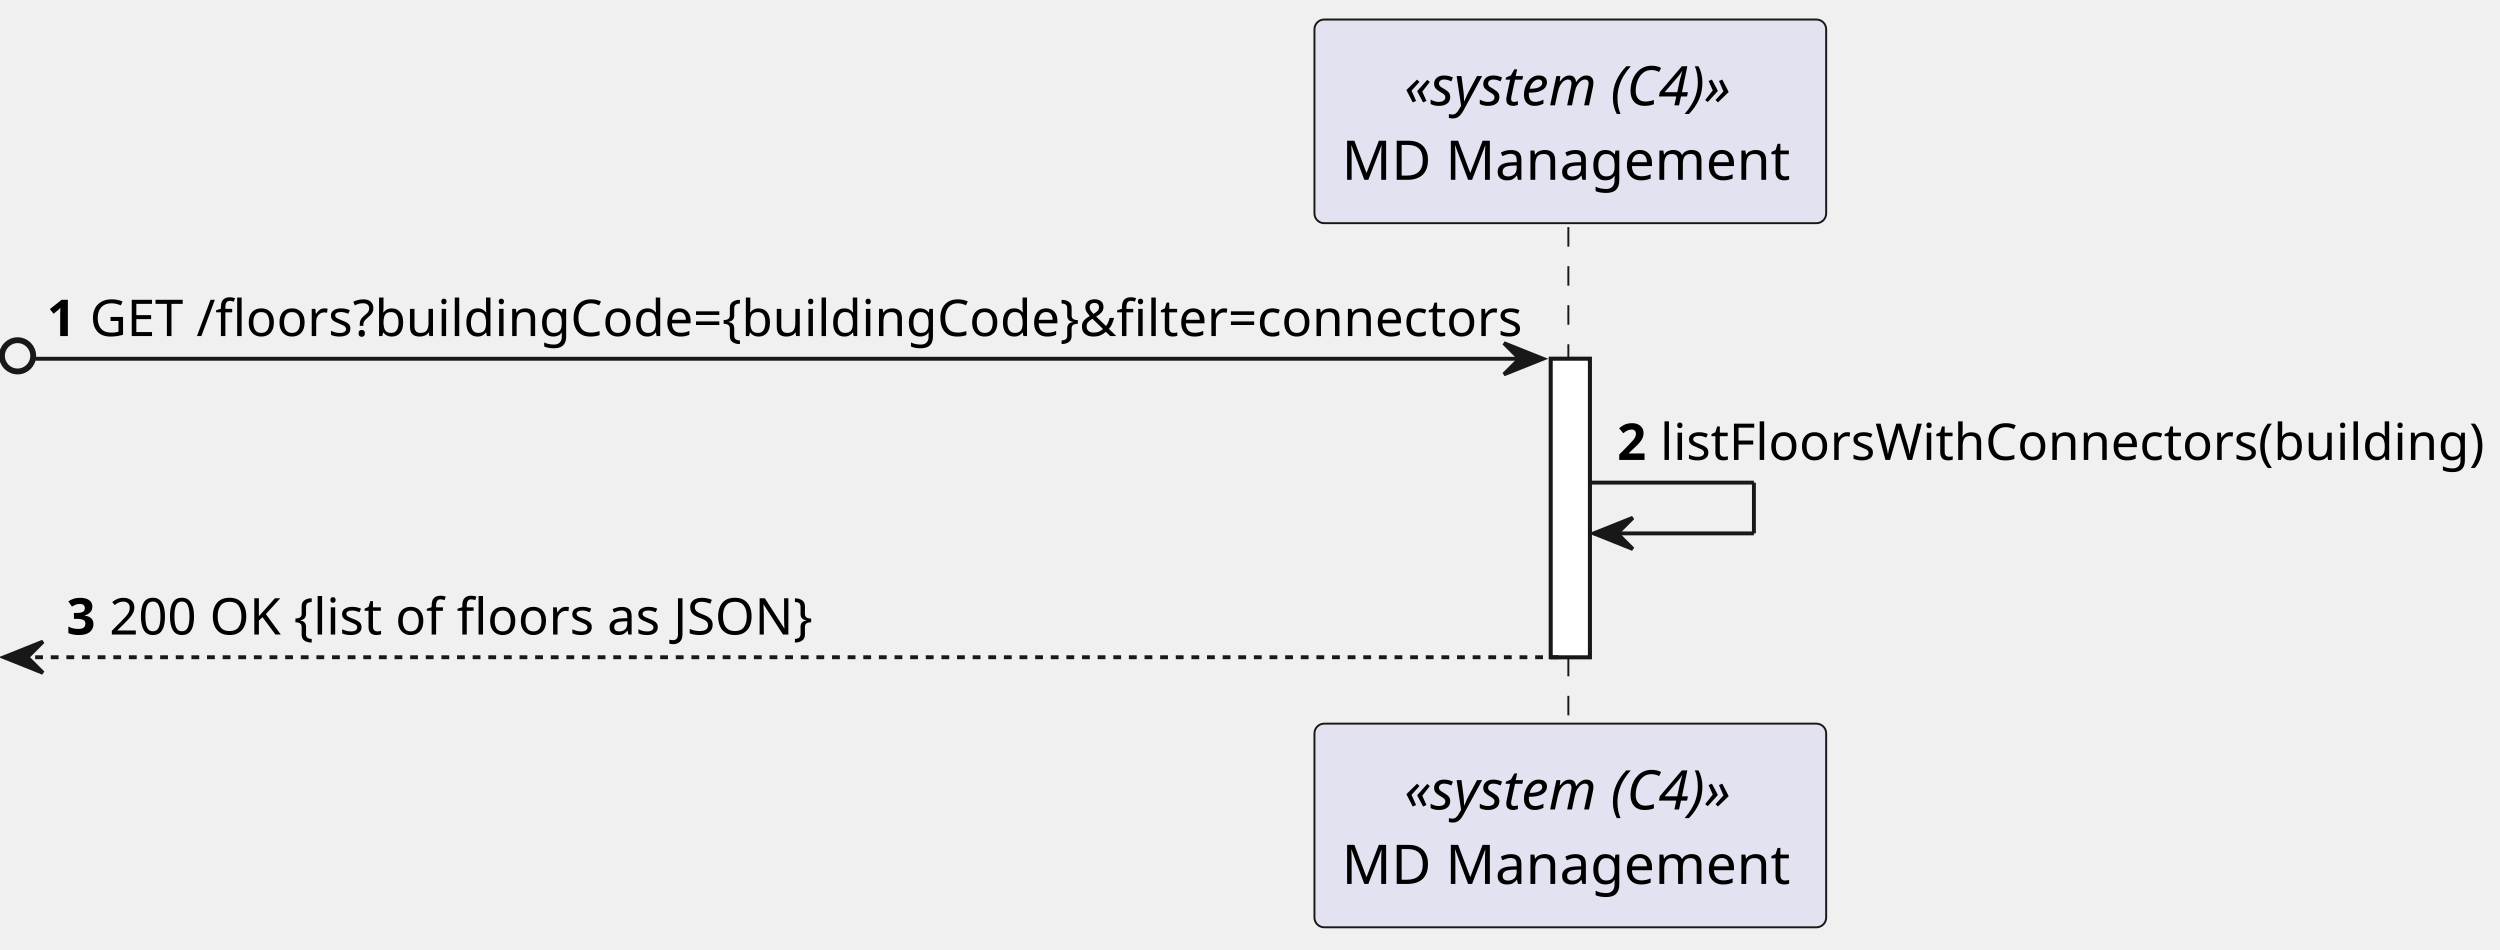
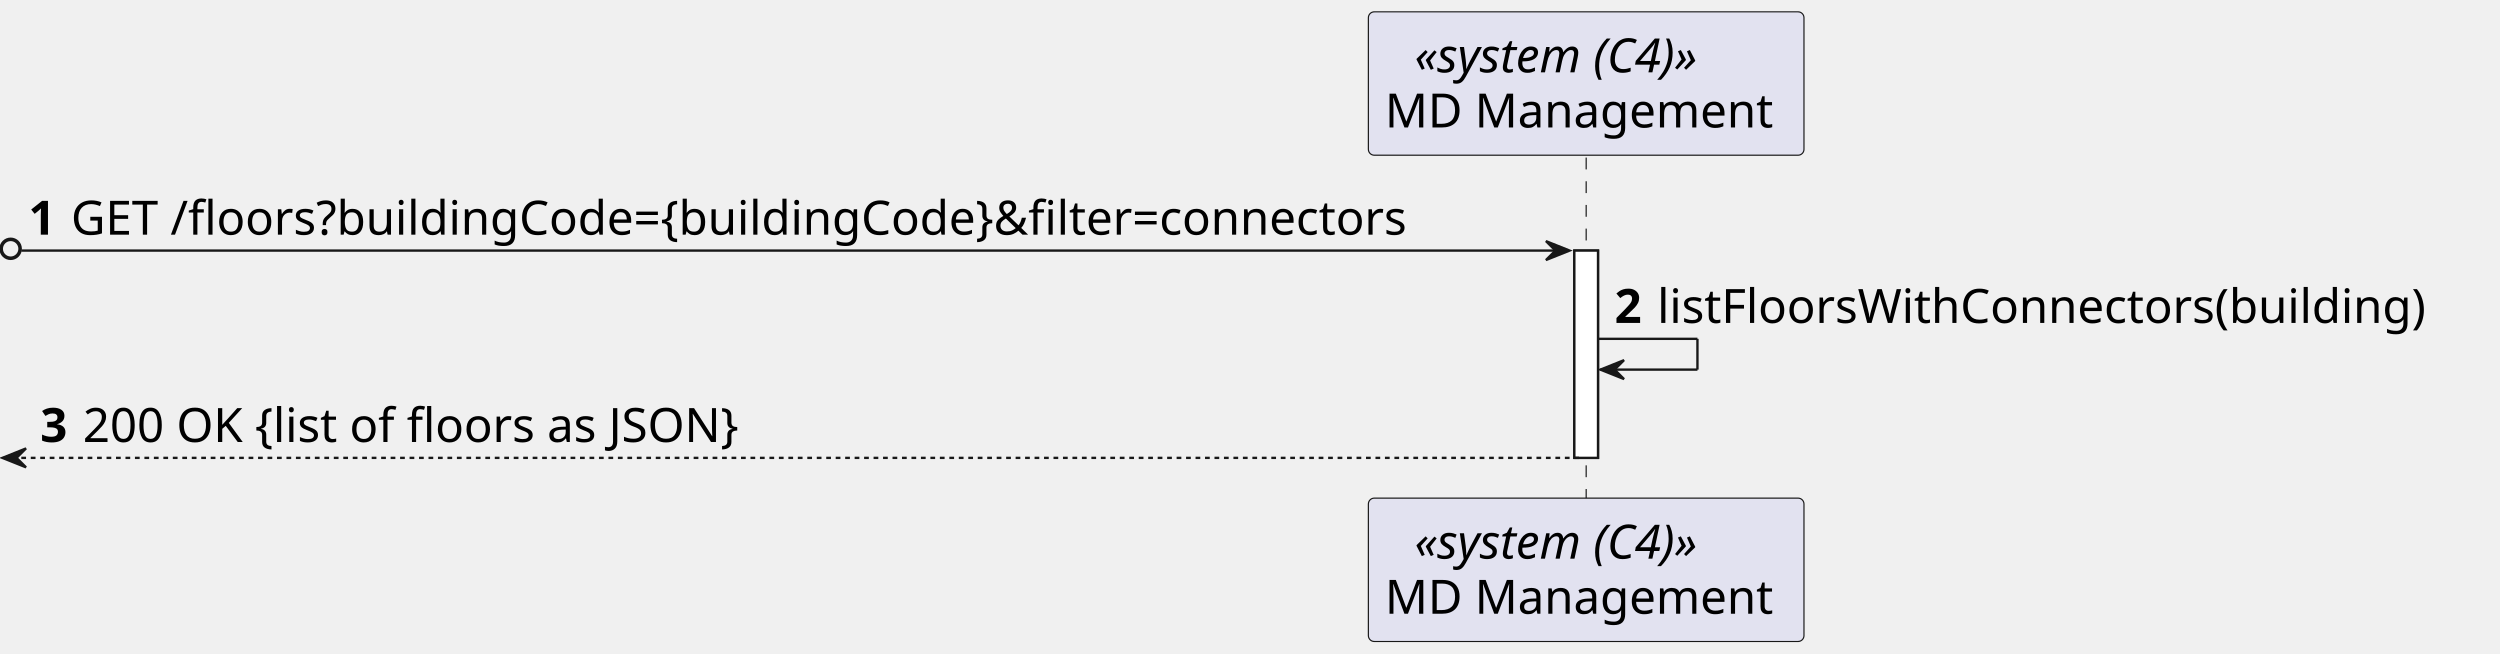
- <svg xmlns="http://www.w3.org/2000/svg" contentStyleType="text/css" height="243px" preserveAspectRatio="none" style="width:640px;height:243px;background:#FFFFFF;" version="1.1" viewBox="0 0 640 243" width="640px" zoomAndPan="magnify">
+ <svg xmlns="http://www.w3.org/2000/svg" contentStyleType="text/css" height="276px" preserveAspectRatio="none" style="width:1056px;height:276px;background:#FFFFFF;" version="1.1" viewBox="0 0 1056 276" width="1056px" zoomAndPan="magnify">
  <defs />
  <g>
-     <rect fill="#FFFFFF" height="76.412" style="stroke:#181818;stroke-width:1.0;" width="10" x="397" y="91.842" />
-     <line style="stroke:#181818;stroke-width:0.5;stroke-dasharray:5.0,5.0;" x1="401.5" x2="401.5" y1="58.136" y2="186.254" />
-     <rect fill="#E2E2F0" height="52.136" rx="2.5" ry="2.5" style="stroke:#181818;stroke-width:0.5;" width="131" x="336.5" y="5" />
-     <text fill="#000000" font-family="sans-serif" font-size="14" font-style="italic" lengthAdjust="spacing" textLength="85" x="359.5" y="26.966">«system (C4)»</text>
-     <text fill="#000000" font-family="sans-serif" font-size="14" lengthAdjust="spacing" textLength="117" x="343.5" y="46.034">MD Management</text>
-     <rect fill="#E2E2F0" height="52.136" rx="2.5" ry="2.5" style="stroke:#181818;stroke-width:0.5;" width="131" x="336.5" y="185.254" />
-     <text fill="#000000" font-family="sans-serif" font-size="14" font-style="italic" lengthAdjust="spacing" textLength="85" x="359.5" y="207.22">«system (C4)»</text>
-     <text fill="#000000" font-family="sans-serif" font-size="14" lengthAdjust="spacing" textLength="117" x="343.5" y="226.288">MD Management</text>
-     <rect fill="#FFFFFF" height="76.412" style="stroke:#181818;stroke-width:1.0;" width="10" x="397" y="91.842" />
-     <ellipse cx="4.5" cy="91.092" fill="none" rx="4" ry="4" style="stroke:#181818;stroke-width:1.5;" />
-     <polygon fill="#181818" points="385,87.842,395,91.842,385,95.842,389,91.842" style="stroke:#181818;stroke-width:1.0;" />
-     <line style="stroke:#181818;stroke-width:1.0;" x1="9" x2="391" y1="91.842" y2="91.842" />
-     <text fill="#000000" font-family="sans-serif" font-size="13" font-weight="bold" lengthAdjust="spacing" textLength="7" x="12" y="86.033">1</text>
-     <text fill="#000000" font-family="sans-serif" font-size="13" lengthAdjust="spacing" textLength="359" x="23" y="86.033">GET /floors?buildingCode={buildingCode}&amp;filter=connectors</text>
-     <line style="stroke:#181818;stroke-width:1.0;" x1="407" x2="449" y1="123.548" y2="123.548" />
-     <line style="stroke:#181818;stroke-width:1.0;" x1="449" x2="449" y1="123.548" y2="136.548" />
-     <line style="stroke:#181818;stroke-width:1.0;" x1="408" x2="449" y1="136.548" y2="136.548" />
-     <polygon fill="#181818" points="418,132.548,408,136.548,418,140.548,414,136.548" style="stroke:#181818;stroke-width:1.0;" />
-     <text fill="#000000" font-family="sans-serif" font-size="13" font-weight="bold" lengthAdjust="spacing" textLength="7" x="414" y="117.739">2</text>
-     <text fill="#000000" font-family="sans-serif" font-size="13" lengthAdjust="spacing" textLength="208" x="425" y="117.739">listFloorsWithConnectors(building)</text>
-     <polygon fill="#181818" points="11,164.254,1,168.254,11,172.254,7,168.254" style="stroke:#181818;stroke-width:1.0;" />
-     <line style="stroke:#181818;stroke-width:1.0;stroke-dasharray:2.0,2.0;" x1="5" x2="401" y1="168.254" y2="168.254" />
-     <text fill="#000000" font-family="sans-serif" font-size="13" font-weight="bold" lengthAdjust="spacing" textLength="7" x="17" y="162.445">3</text>
-     <text fill="#000000" font-family="sans-serif" font-size="13" lengthAdjust="spacing" textLength="174" x="28" y="162.445">200 OK {list of floors as JSON}</text>
+     <rect fill="#FFFFFF" height="87.562" style="stroke:#181818;stroke-width:1.0;" width="10" x="665" y="105.844" />
+     <line style="stroke:#181818;stroke-width:0.5;stroke-dasharray:5.0,5.0;" x1="670" x2="670" y1="66.562" y2="211.406" />
+     <rect fill="#E2E2F0" height="60.562" rx="2.5" ry="2.5" style="stroke:#181818;stroke-width:0.5;" width="184" x="578" y="5" />
+     <text fill="#000000" font-family="sans-serif" font-size="20" font-style="italic" lengthAdjust="spacing" textLength="145" x="597.5" y="30.564">«system (C4)»</text>
+     <text fill="#000000" font-family="sans-serif" font-size="20" lengthAdjust="spacing" textLength="170" x="585" y="53.846">MD Management</text>
+     <rect fill="#E2E2F0" height="60.562" rx="2.5" ry="2.5" style="stroke:#181818;stroke-width:0.5;" width="184" x="578" y="210.406" />
+     <text fill="#000000" font-family="sans-serif" font-size="20" font-style="italic" lengthAdjust="spacing" textLength="145" x="597.5" y="235.971">«system (C4)»</text>
+     <text fill="#000000" font-family="sans-serif" font-size="20" lengthAdjust="spacing" textLength="170" x="585" y="259.252">MD Management</text>
+     <rect fill="#FFFFFF" height="87.562" style="stroke:#181818;stroke-width:1.0;" width="10" x="665" y="105.844" />
+     <ellipse cx="4.5" cy="105.094" fill="none" rx="4" ry="4" style="stroke:#181818;stroke-width:1.5;" />
+     <polygon fill="#181818" points="653,101.844,663,105.844,653,109.844,657,105.844" style="stroke:#181818;stroke-width:1.0;" />
+     <line style="stroke:#181818;stroke-width:1.0;" x1="9" x2="659" y1="105.844" y2="105.844" />
+     <text fill="#000000" font-family="sans-serif" font-size="20" font-weight="bold" lengthAdjust="spacing" textLength="14" x="12" y="99.127">1</text>
+     <text fill="#000000" font-family="sans-serif" font-size="20" lengthAdjust="spacing" textLength="620" x="30" y="99.127">GET /floors?buildingCode={buildingCode}&amp;filter=connectors</text>
+     <line style="stroke:#181818;stroke-width:1.0;" x1="675" x2="717" y1="143.125" y2="143.125" />
+     <line style="stroke:#181818;stroke-width:1.0;" x1="717" x2="717" y1="143.125" y2="156.125" />
+     <line style="stroke:#181818;stroke-width:1.0;" x1="676" x2="717" y1="156.125" y2="156.125" />
+     <polygon fill="#181818" points="686,152.125,676,156.125,686,160.125,682,156.125" style="stroke:#181818;stroke-width:1.0;" />
+     <text fill="#000000" font-family="sans-serif" font-size="20" font-weight="bold" lengthAdjust="spacing" textLength="14" x="682" y="136.408">2</text>
+     <text fill="#000000" font-family="sans-serif" font-size="20" lengthAdjust="spacing" textLength="349" x="700" y="136.408">listFloorsWithConnectors(building)</text>
+     <polygon fill="#181818" points="11,189.406,1,193.406,11,197.406,7,193.406" style="stroke:#181818;stroke-width:1.0;" />
+     <line style="stroke:#181818;stroke-width:1.0;stroke-dasharray:2.0,2.0;" x1="5" x2="669" y1="193.406" y2="193.406" />
+     <text fill="#000000" font-family="sans-serif" font-size="20" font-weight="bold" lengthAdjust="spacing" textLength="14" x="17" y="186.69">3</text>
+     <text fill="#000000" font-family="sans-serif" font-size="20" lengthAdjust="spacing" textLength="306" x="35" y="186.69">200 OK {list of floors as JSON}</text>
  </g>
</svg>
